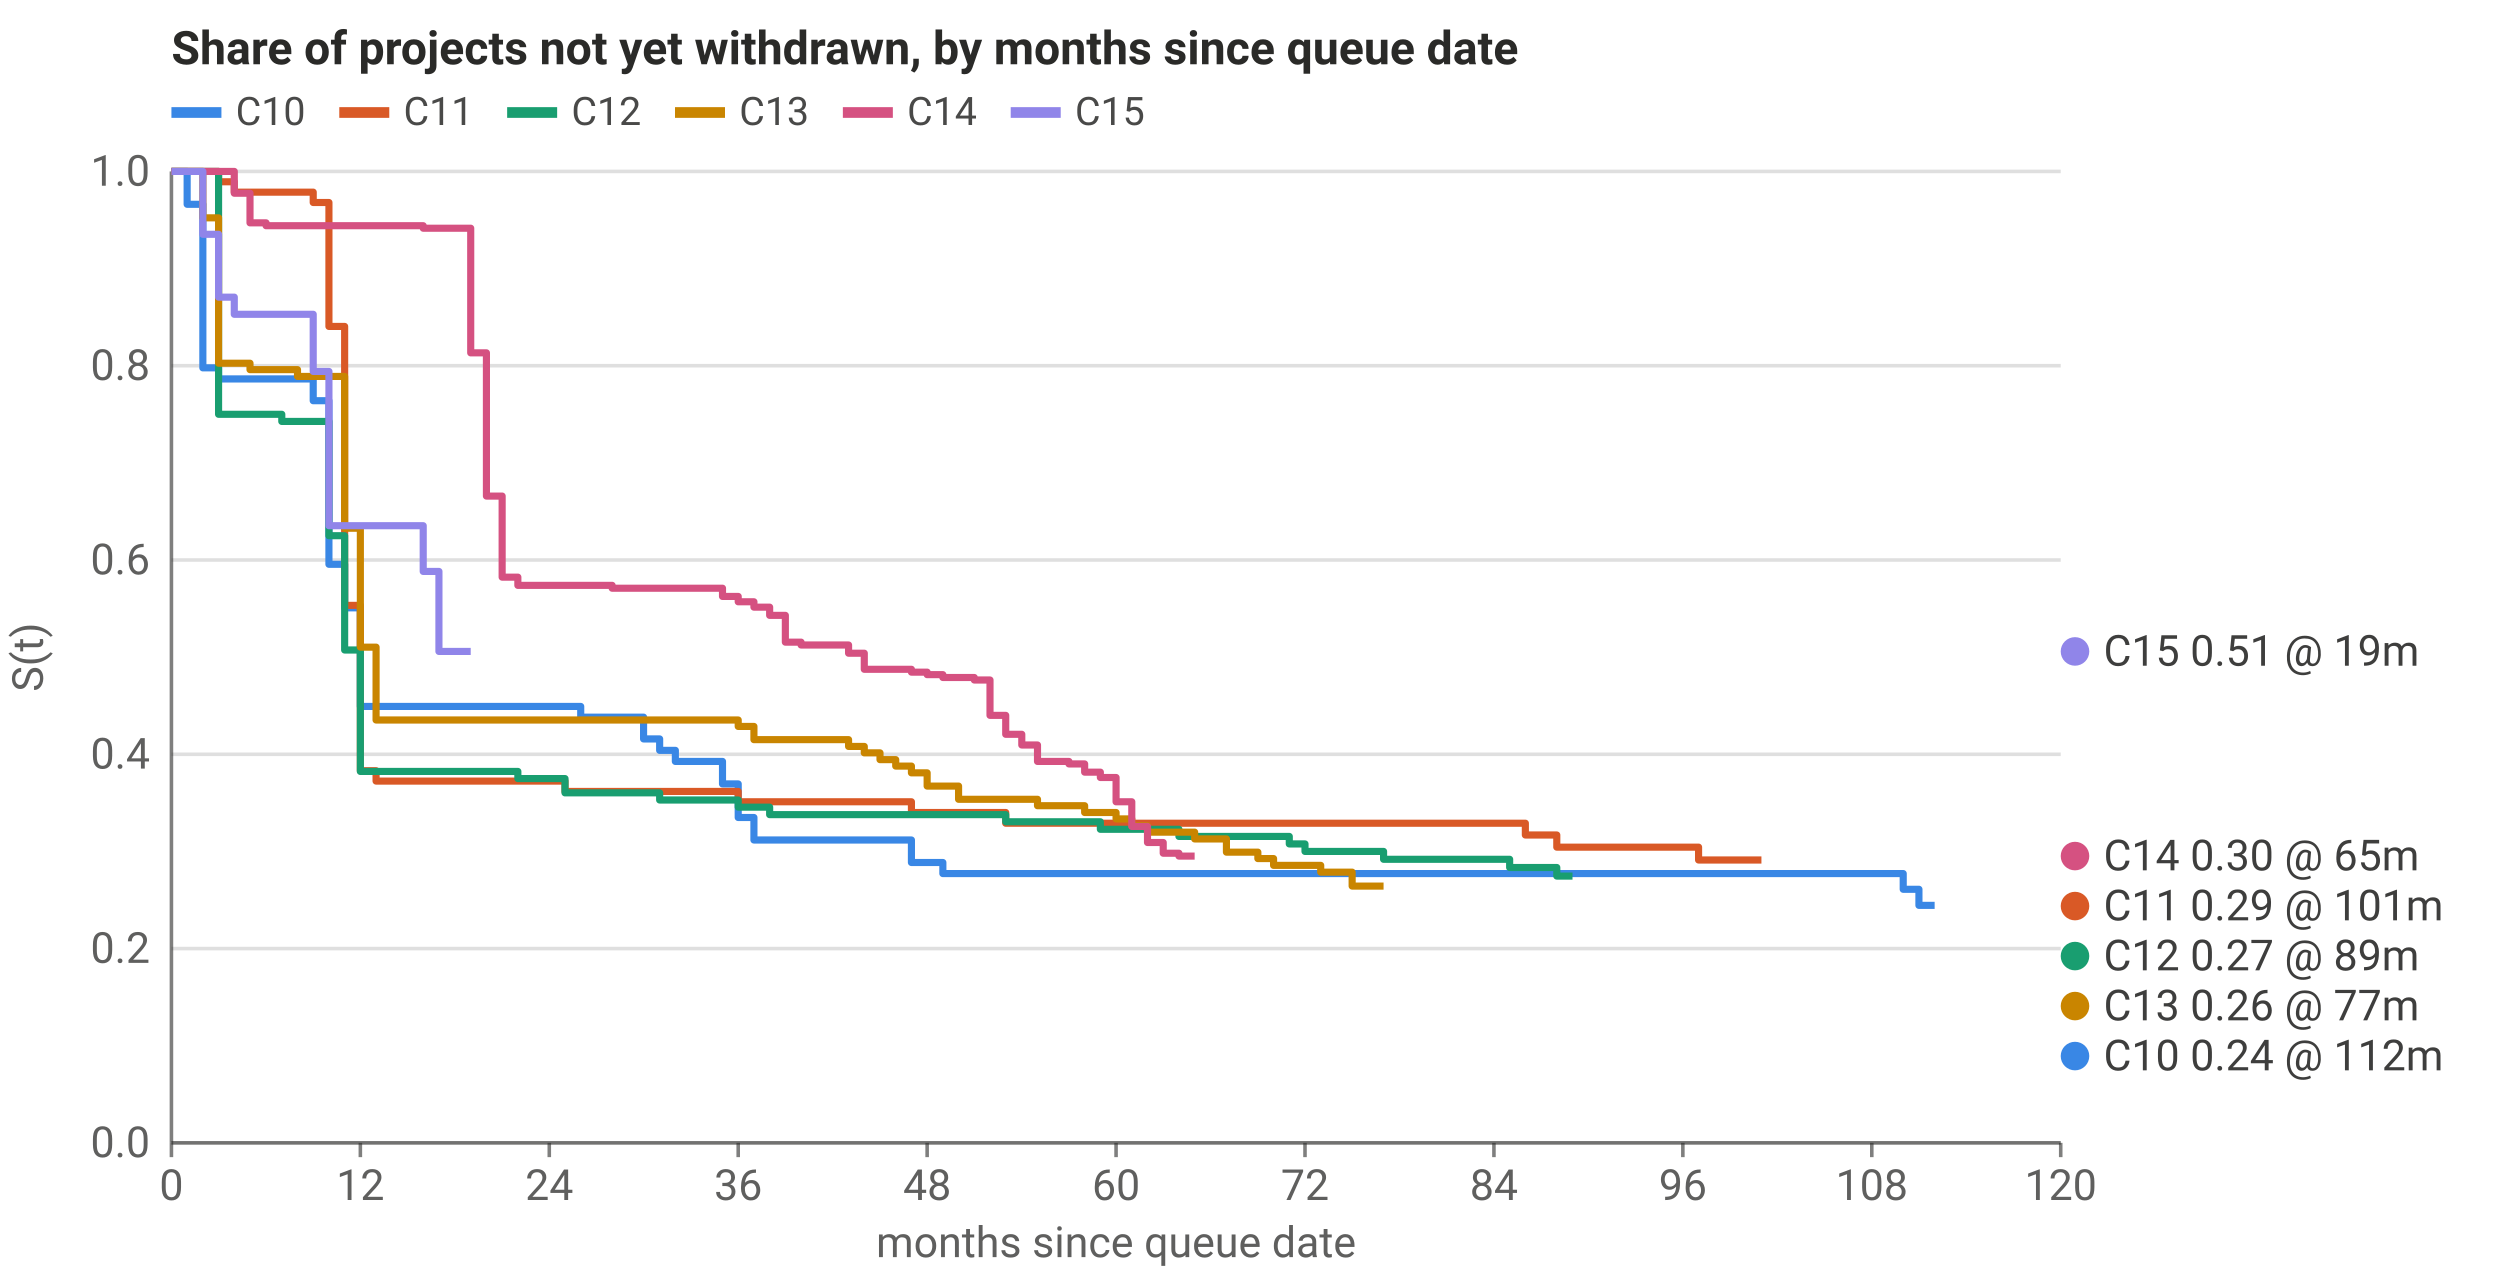
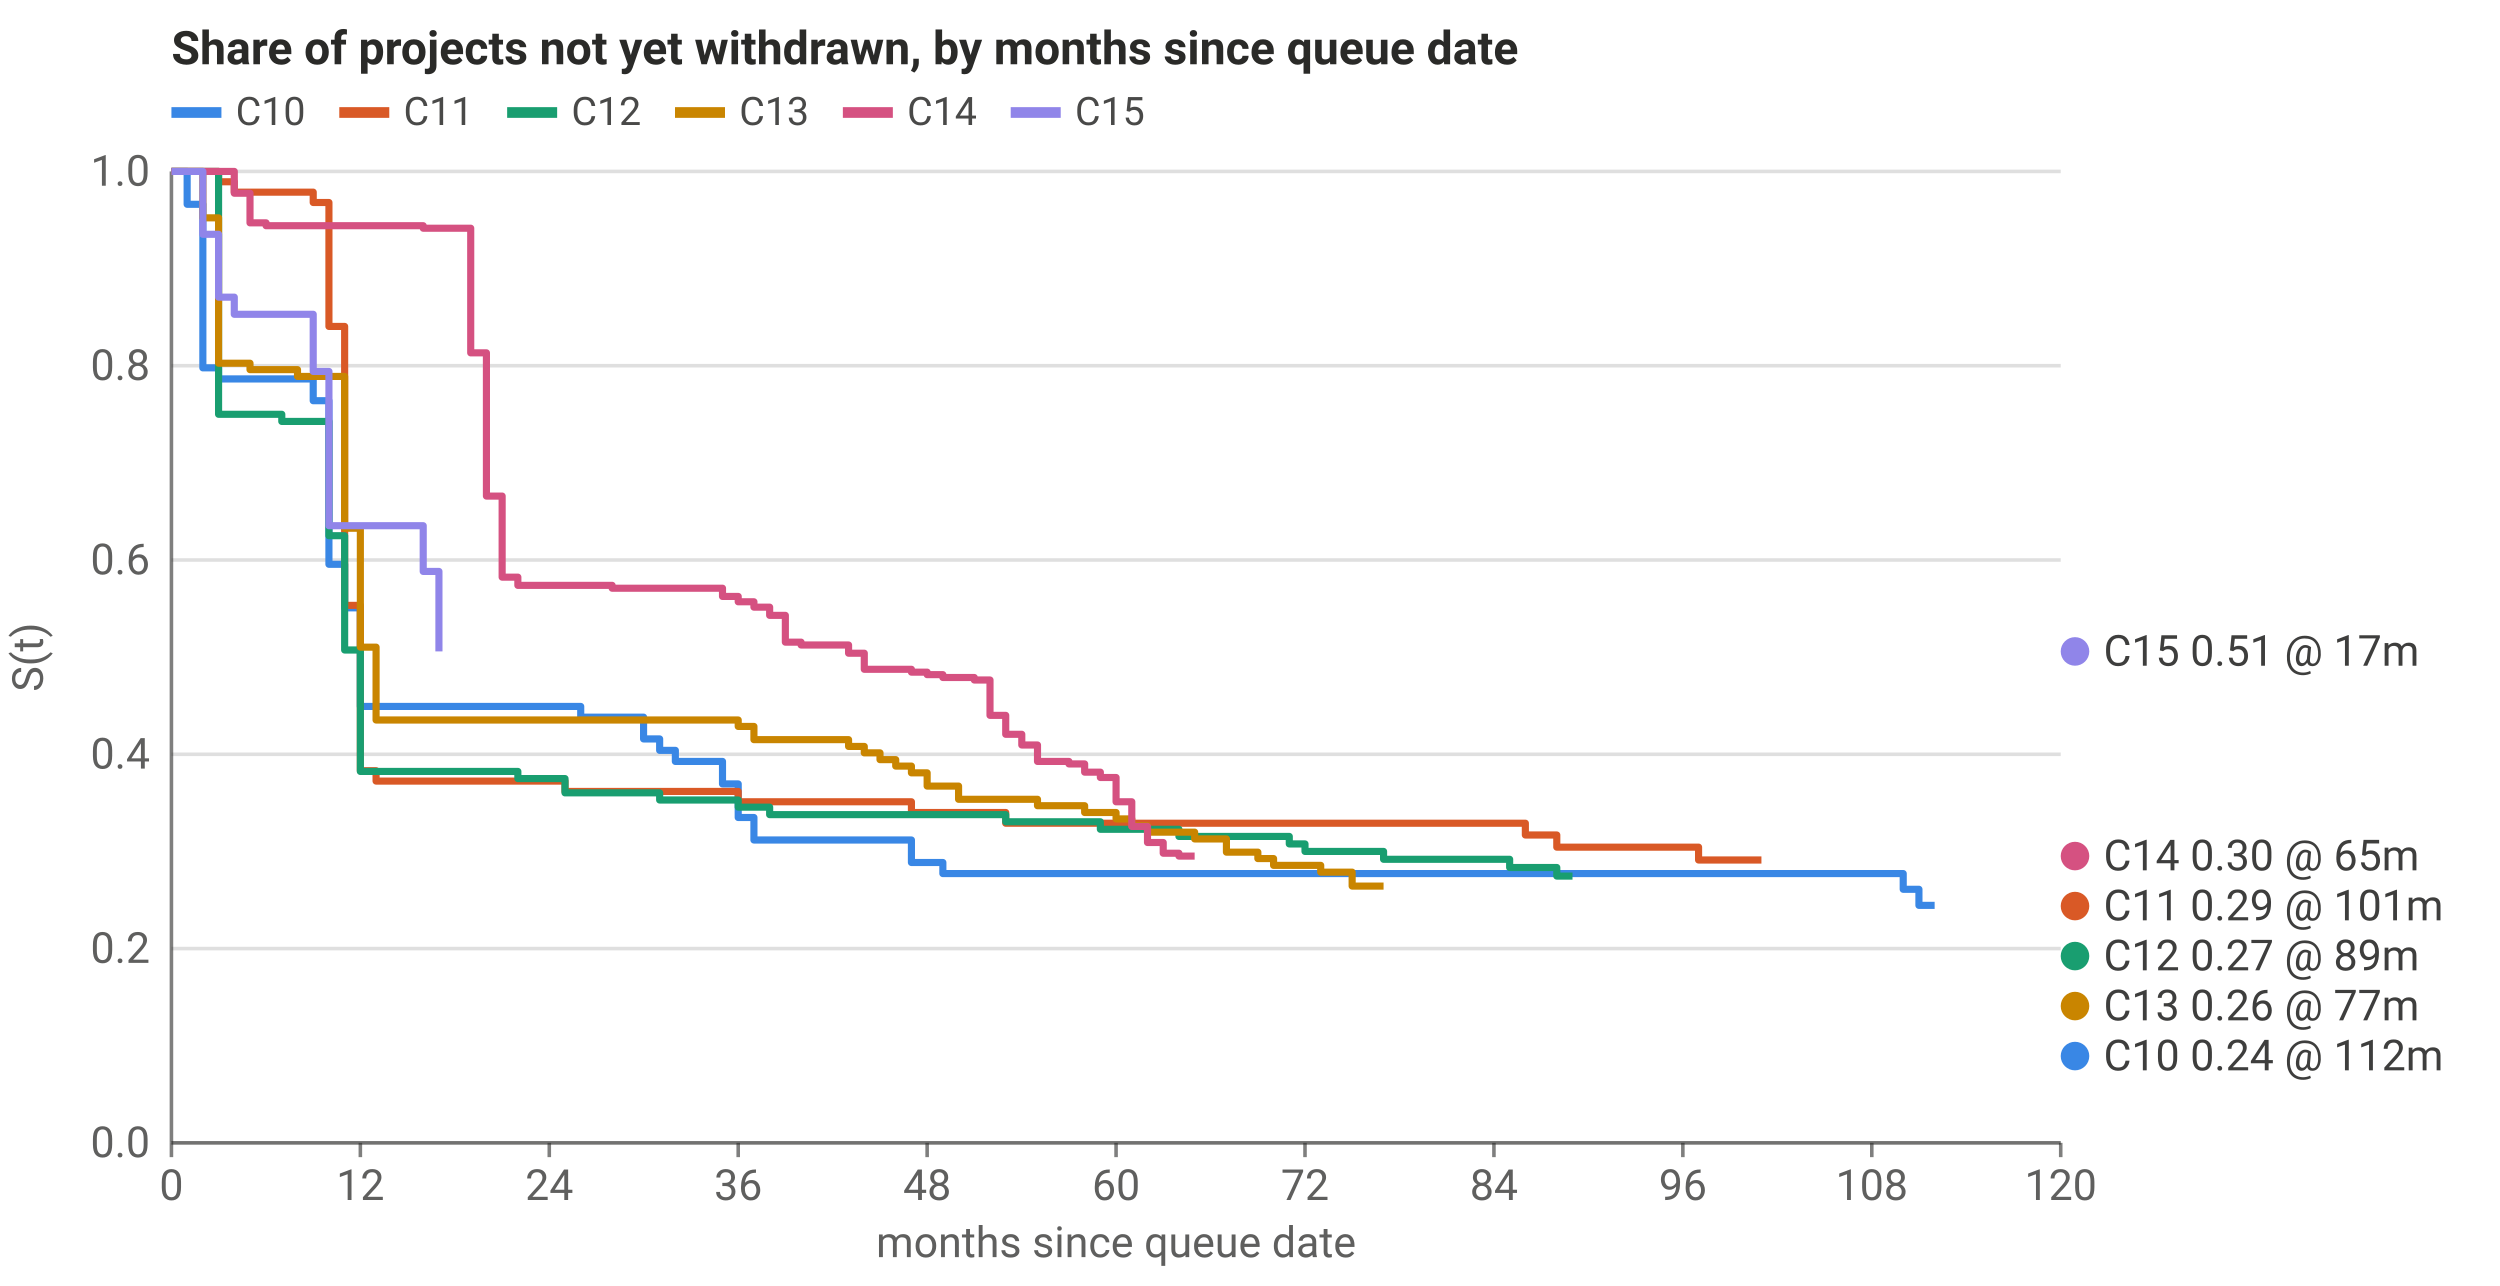
<svg xmlns="http://www.w3.org/2000/svg" viewBox="0 0 700 360" width="700" height="360" role="img" aria-label="Share of projects not yet withdrawn, by months since queue date" font-family="system-ui,-apple-system,Segoe UI,Roboto,sans-serif" font-size="12" fill="currentColor">
  <style>svg{color:#2a2a28}@media (prefers-color-scheme: dark){svg{color:#d8d8d2}}</style>
  <text x="48" y="18" font-size="13" font-weight="600">Share of projects not yet withdrawn, by months since queue date</text>
  <line x1="48" x2="577" y1="320.0" y2="320.0" stroke="currentColor" stroke-opacity="0.15" stroke-width="1" />
  <text x="42" y="324.0" text-anchor="end" fill-opacity="0.75">0.0</text>
  <line x1="48" x2="577" y1="265.6" y2="265.6" stroke="currentColor" stroke-opacity="0.15" stroke-width="1" />
  <text x="42" y="269.6" text-anchor="end" fill-opacity="0.75">0.2</text>
  <line x1="48" x2="577" y1="211.2" y2="211.2" stroke="currentColor" stroke-opacity="0.15" stroke-width="1" />
  <text x="42" y="215.2" text-anchor="end" fill-opacity="0.75">0.4</text>
  <line x1="48" x2="577" y1="156.8" y2="156.8" stroke="currentColor" stroke-opacity="0.15" stroke-width="1" />
  <text x="42" y="160.8" text-anchor="end" fill-opacity="0.75">0.6</text>
  <line x1="48" x2="577" y1="102.4" y2="102.4" stroke="currentColor" stroke-opacity="0.15" stroke-width="1" />
  <text x="42" y="106.4" text-anchor="end" fill-opacity="0.75">0.8</text>
  <line x1="48" x2="577" y1="48.0" y2="48.0" stroke="currentColor" stroke-opacity="0.15" stroke-width="1" />
  <text x="42" y="52.0" text-anchor="end" fill-opacity="0.75">1.0</text>
  <line x1="48.0" x2="48.0" y1="320" y2="324" stroke="currentColor" stroke-opacity="0.6" />
  <text x="48.0" y="336" text-anchor="middle" fill-opacity="0.75">0</text>
  <line x1="100.9" x2="100.9" y1="320" y2="324" stroke="currentColor" stroke-opacity="0.6" />
  <text x="100.9" y="336" text-anchor="middle" fill-opacity="0.75">12</text>
  <line x1="153.8" x2="153.8" y1="320" y2="324" stroke="currentColor" stroke-opacity="0.6" />
  <text x="153.8" y="336" text-anchor="middle" fill-opacity="0.75">24</text>
  <line x1="206.7" x2="206.7" y1="320" y2="324" stroke="currentColor" stroke-opacity="0.6" />
  <text x="206.7" y="336" text-anchor="middle" fill-opacity="0.75">36</text>
  <line x1="259.6" x2="259.6" y1="320" y2="324" stroke="currentColor" stroke-opacity="0.6" />
  <text x="259.6" y="336" text-anchor="middle" fill-opacity="0.75">48</text>
  <line x1="312.5" x2="312.5" y1="320" y2="324" stroke="currentColor" stroke-opacity="0.6" />
  <text x="312.5" y="336" text-anchor="middle" fill-opacity="0.75">60</text>
  <line x1="365.4" x2="365.4" y1="320" y2="324" stroke="currentColor" stroke-opacity="0.6" />
  <text x="365.4" y="336" text-anchor="middle" fill-opacity="0.75">72</text>
  <line x1="418.3" x2="418.3" y1="320" y2="324" stroke="currentColor" stroke-opacity="0.6" />
  <text x="418.3" y="336" text-anchor="middle" fill-opacity="0.75">84</text>
  <line x1="471.2" x2="471.2" y1="320" y2="324" stroke="currentColor" stroke-opacity="0.6" />
  <text x="471.2" y="336" text-anchor="middle" fill-opacity="0.75">96</text>
  <line x1="524.1" x2="524.1" y1="320" y2="324" stroke="currentColor" stroke-opacity="0.6" />
  <text x="524.1" y="336" text-anchor="middle" fill-opacity="0.75">108</text>
  <line x1="577.0" x2="577.0" y1="320" y2="324" stroke="currentColor" stroke-opacity="0.6" />
  <text x="577.0" y="336" text-anchor="middle" fill-opacity="0.75">120</text>
  <line x1="48" x2="577" y1="320" y2="320" stroke="currentColor" stroke-opacity="0.6" />
  <line x1="48" x2="48" y1="48" y2="320" stroke="currentColor" stroke-opacity="0.6" />
  <text x="312.5" y="352" text-anchor="middle" fill-opacity="0.75">months since queue date</text>
  <text transform="translate(12,184.0) rotate(-90)" text-anchor="middle" fill-opacity="0.75">S(t)</text>
  <polyline points="48.0,48.0 52.4,48.0 52.4,57.2 56.8,57.2 56.8,103.0 61.2,103.0 61.2,106.1 65.6,106.1 65.6,106.1 70.0,106.1 70.0,106.1 74.5,106.1 74.5,106.1 78.9,106.1 78.9,106.1 83.3,106.1 83.3,106.1 87.7,106.1 87.7,112.2 92.1,112.2 92.1,158.0 96.5,158.0 96.5,170.2 100.9,170.2 100.9,197.8 105.3,197.8 105.3,197.8 109.7,197.8 109.7,197.8 114.1,197.8 114.1,197.8 118.5,197.8 118.5,197.8 122.9,197.8 122.9,197.8 127.3,197.8 127.3,197.8 131.8,197.8 131.8,197.8 136.2,197.8 136.2,197.8 140.6,197.8 140.6,197.8 145.0,197.8 145.0,197.8 149.4,197.8 149.4,197.8 153.8,197.8 153.8,197.8 158.2,197.8 158.2,197.8 162.6,197.8 162.6,200.8 167.0,200.8 167.0,200.8 171.4,200.8 171.4,200.8 175.8,200.8 175.8,200.8 180.2,200.8 180.2,206.9 184.7,206.9 184.7,210.1 189.1,210.1 189.1,213.2 193.5,213.2 193.5,213.2 197.9,213.2 197.9,213.2 202.3,213.2 202.3,219.5 206.7,219.5 206.7,228.9 211.1,228.9 211.1,235.2 215.5,235.2 215.5,235.2 219.9,235.2 219.9,235.2 224.3,235.2 224.3,235.2 228.7,235.2 228.7,235.2 233.2,235.2 233.2,235.2 237.6,235.2 237.6,235.2 242.0,235.2 242.0,235.2 246.4,235.2 246.4,235.2 250.8,235.2 250.8,235.2 255.2,235.2 255.2,241.5 259.6,241.5 259.6,241.5 264.0,241.5 264.0,244.6 268.4,244.6 268.4,244.6 272.8,244.6 272.8,244.6 277.2,244.6 277.2,244.6 281.6,244.6 281.6,244.6 286.1,244.6 286.1,244.6 290.5,244.6 290.5,244.6 294.9,244.6 294.9,244.6 299.3,244.6 299.3,244.6 303.7,244.6 303.7,244.6 308.1,244.6 308.1,244.6 312.5,244.6 312.5,244.6 316.9,244.6 316.9,244.6 321.3,244.6 321.3,244.6 325.7,244.6 325.7,244.6 330.1,244.6 330.1,244.6 334.5,244.6 334.5,244.6 338.9,244.6 338.9,244.6 343.4,244.6 343.4,244.6 347.8,244.6 347.8,244.6 352.2,244.6 352.2,244.6 356.6,244.6 356.6,244.6 361.0,244.6 361.0,244.6 365.4,244.6 365.4,244.6 369.8,244.6 369.8,244.6 374.2,244.6 374.2,244.6 378.6,244.6 378.6,244.6 383.0,244.6 383.0,244.6 387.4,244.6 387.4,244.6 391.9,244.6 391.9,244.6 396.3,244.6 396.3,244.6 400.7,244.6 400.7,244.6 405.1,244.6 405.1,244.6 409.5,244.6 409.5,244.6 413.9,244.6 413.9,244.6 418.3,244.6 418.3,244.6 422.7,244.6 422.7,244.6 427.1,244.6 427.1,244.6 431.5,244.6 431.5,244.6 435.9,244.6 435.9,244.6 440.3,244.6 440.3,244.6 444.8,244.6 444.8,244.6 449.2,244.6 449.2,244.6 453.6,244.6 453.6,244.6 458.0,244.6 458.0,244.6 462.4,244.6 462.4,244.6 466.8,244.6 466.8,244.6 471.2,244.6 471.2,244.6 475.6,244.6 475.6,244.6 480.0,244.6 480.0,244.6 484.4,244.6 484.4,244.6 488.8,244.6 488.8,244.6 493.2,244.6 493.2,244.6 497.6,244.6 497.6,244.6 502.1,244.6 502.1,244.6 506.5,244.6 506.5,244.6 510.9,244.6 510.9,244.6 515.3,244.6 515.3,244.6 519.7,244.6 519.7,244.6 524.1,244.6 524.1,244.6 528.5,244.6 528.5,244.6 532.9,244.6 532.9,249.0 537.3,249.0 537.3,253.5 541.7,253.5 541.7,253.5" fill="none" stroke="#3987e5" stroke-width="2" stroke-linejoin="round" />
  <polyline points="48.0,48.0 52.4,48.0 52.4,48.0 56.8,48.0 56.8,48.0 61.2,48.0 61.2,50.9 65.6,50.9 65.6,53.8 70.0,53.8 70.0,53.8 74.5,53.8 74.5,53.8 78.9,53.8 78.9,53.8 83.3,53.8 83.3,53.8 87.7,53.8 87.7,56.7 92.1,56.7 92.1,91.4 96.5,91.4 96.5,169.5 100.9,169.5 100.9,215.8 105.3,215.8 105.3,218.7 109.7,218.7 109.7,218.7 114.1,218.7 114.1,218.7 118.5,218.7 118.5,218.7 122.9,218.7 122.9,218.7 127.3,218.7 127.3,218.7 131.8,218.7 131.8,218.7 136.2,218.7 136.2,218.7 140.6,218.7 140.6,218.7 145.0,218.7 145.0,218.7 149.4,218.7 149.4,218.7 153.8,218.7 153.8,218.7 158.2,218.7 158.2,221.6 162.6,221.6 162.6,221.6 167.0,221.6 167.0,221.6 171.4,221.6 171.4,221.6 175.8,221.6 175.8,221.6 180.2,221.6 180.2,221.6 184.7,221.6 184.7,221.6 189.1,221.6 189.1,221.6 193.5,221.6 193.5,221.6 197.9,221.6 197.9,221.6 202.3,221.6 202.3,221.6 206.7,221.6 206.7,224.5 211.1,224.5 211.1,224.5 215.5,224.5 215.5,224.5 219.9,224.5 219.9,224.5 224.3,224.5 224.3,224.5 228.7,224.5 228.7,224.5 233.2,224.5 233.2,224.5 237.6,224.5 237.6,224.5 242.0,224.5 242.0,224.5 246.4,224.5 246.4,224.5 250.8,224.5 250.8,224.5 255.2,224.5 255.2,227.5 259.6,227.5 259.6,227.5 264.0,227.5 264.0,227.5 268.4,227.5 268.4,227.5 272.8,227.5 272.8,227.5 277.2,227.5 277.2,227.5 281.6,227.5 281.6,230.5 286.1,230.5 286.1,230.5 290.5,230.5 290.5,230.5 294.9,230.5 294.9,230.5 299.3,230.5 299.3,230.5 303.7,230.5 303.7,230.5 308.1,230.5 308.1,230.5 312.5,230.5 312.5,230.5 316.9,230.5 316.9,230.5 321.3,230.5 321.3,230.5 325.7,230.5 325.7,230.5 330.1,230.5 330.1,230.5 334.5,230.5 334.5,230.5 338.9,230.5 338.9,230.5 343.4,230.5 343.4,230.5 347.8,230.5 347.8,230.5 352.2,230.5 352.2,230.5 356.6,230.5 356.6,230.5 361.0,230.5 361.0,230.5 365.4,230.5 365.4,230.5 369.8,230.5 369.8,230.5 374.2,230.5 374.2,230.5 378.6,230.5 378.6,230.5 383.0,230.5 383.0,230.5 387.4,230.5 387.4,230.5 391.9,230.5 391.9,230.5 396.3,230.5 396.3,230.5 400.7,230.5 400.7,230.5 405.1,230.5 405.1,230.5 409.5,230.5 409.5,230.5 413.9,230.5 413.9,230.5 418.3,230.5 418.3,230.5 422.7,230.5 422.7,230.5 427.1,230.5 427.1,233.8 431.5,233.8 431.5,233.8 435.9,233.8 435.9,237.2 440.3,237.2 440.3,237.2 444.8,237.2 444.8,237.2 449.2,237.2 449.2,237.2 453.6,237.2 453.6,237.2 458.0,237.2 458.0,237.2 462.4,237.2 462.4,237.2 466.8,237.2 466.8,237.2 471.2,237.2 471.2,237.2 475.6,237.2 475.6,240.8 480.0,240.8 480.0,240.8 484.4,240.8 484.4,240.8 488.8,240.8 488.8,240.8 493.2,240.8 493.2,240.8" fill="none" stroke="#d95926" stroke-width="2" stroke-linejoin="round" />
  <polyline points="48.0,48.0 52.4,48.0 52.4,48.0 56.8,48.0 56.8,48.0 61.2,48.0 61.2,116.0 65.6,116.0 65.6,116.0 70.0,116.0 70.0,116.0 74.5,116.0 74.5,116.0 78.9,116.0 78.9,118.0 83.3,118.0 83.3,118.0 87.7,118.0 87.7,118.0 92.1,118.0 92.1,150.0 96.5,150.0 96.5,182.0 100.9,182.0 100.9,216.0 105.3,216.0 105.3,216.0 109.7,216.0 109.7,216.0 114.1,216.0 114.1,216.0 118.5,216.0 118.5,216.0 122.9,216.0 122.9,216.0 127.3,216.0 127.3,216.0 131.8,216.0 131.8,216.0 136.2,216.0 136.2,216.0 140.6,216.0 140.6,216.0 145.0,216.0 145.0,218.0 149.4,218.0 149.4,218.0 153.8,218.0 153.8,218.0 158.2,218.0 158.2,222.0 162.6,222.0 162.6,222.0 167.0,222.0 167.0,222.0 171.4,222.0 171.4,222.0 175.8,222.0 175.8,222.0 180.2,222.0 180.2,222.0 184.7,222.0 184.7,224.0 189.1,224.0 189.1,224.0 193.5,224.0 193.5,224.0 197.9,224.0 197.9,224.0 202.3,224.0 202.3,224.0 206.7,224.0 206.7,226.0 211.1,226.0 211.1,226.0 215.5,226.0 215.5,228.1 219.9,228.1 219.9,228.1 224.3,228.1 224.3,228.1 228.7,228.1 228.7,228.1 233.2,228.1 233.2,228.1 237.6,228.1 237.6,228.1 242.0,228.1 242.0,228.1 246.4,228.1 246.4,228.1 250.8,228.1 250.8,228.1 255.2,228.1 255.2,228.1 259.6,228.1 259.6,228.1 264.0,228.1 264.0,228.1 268.4,228.1 268.4,228.1 272.8,228.1 272.8,228.1 277.2,228.1 277.2,228.1 281.6,228.1 281.6,230.1 286.1,230.1 286.1,230.1 290.5,230.1 290.5,230.1 294.9,230.1 294.9,230.1 299.3,230.1 299.3,230.1 303.7,230.1 303.7,230.1 308.1,230.1 308.1,232.2 312.5,232.2 312.5,232.2 316.9,232.2 316.9,232.2 321.3,232.2 321.3,232.2 325.7,232.2 325.7,232.2 330.1,232.2 330.1,234.2 334.5,234.2 334.5,234.2 338.9,234.2 338.9,234.2 343.4,234.2 343.4,234.2 347.8,234.2 347.8,234.2 352.2,234.2 352.2,234.2 356.6,234.2 356.6,234.2 361.0,234.2 361.0,236.3 365.4,236.3 365.4,238.4 369.8,238.4 369.8,238.4 374.2,238.4 374.2,238.4 378.6,238.4 378.6,238.4 383.0,238.4 383.0,238.4 387.4,238.4 387.4,240.6 391.9,240.6 391.9,240.6 396.3,240.6 396.3,240.6 400.7,240.6 400.7,240.6 405.1,240.6 405.1,240.6 409.5,240.6 409.5,240.6 413.9,240.6 413.9,240.6 418.3,240.6 418.3,240.6 422.7,240.6 422.7,242.9 427.1,242.9 427.1,242.9 431.5,242.9 431.5,242.9 435.9,242.9 435.9,245.3 440.3,245.3 440.3,245.3" fill="none" stroke="#199e70" stroke-width="2" stroke-linejoin="round" />
  <polyline points="48.0,48.0 52.4,48.0 52.4,48.0 56.8,48.0 56.8,61.0 61.2,61.0 61.2,101.7 65.6,101.7 65.6,101.7 70.0,101.7 70.0,103.5 74.5,103.5 74.5,103.5 78.9,103.5 78.9,103.5 83.3,103.5 83.3,105.4 87.7,105.4 87.7,105.4 92.1,105.4 92.1,105.4 96.5,105.4 96.5,147.9 100.9,147.9 100.9,181.2 105.3,181.2 105.3,201.6 109.7,201.6 109.7,201.6 114.1,201.6 114.1,201.6 118.5,201.6 118.5,201.6 122.9,201.6 122.9,201.6 127.3,201.6 127.3,201.6 131.8,201.6 131.8,201.6 136.2,201.6 136.2,201.6 140.6,201.6 140.6,201.6 145.0,201.6 145.0,201.6 149.4,201.6 149.4,201.6 153.8,201.6 153.8,201.6 158.2,201.6 158.2,201.6 162.6,201.6 162.6,201.6 167.0,201.6 167.0,201.6 171.4,201.6 171.4,201.6 175.8,201.6 175.8,201.6 180.2,201.6 180.2,201.6 184.7,201.6 184.7,201.6 189.1,201.6 189.1,201.6 193.5,201.6 193.5,201.6 197.9,201.6 197.9,201.6 202.3,201.6 202.3,201.6 206.7,201.6 206.7,203.4 211.1,203.4 211.1,207.1 215.5,207.1 215.5,207.1 219.9,207.1 219.9,207.1 224.3,207.1 224.3,207.1 228.7,207.1 228.7,207.1 233.2,207.1 233.2,207.1 237.6,207.1 237.6,209.0 242.0,209.0 242.0,210.8 246.4,210.8 246.4,212.7 250.8,212.7 250.8,214.5 255.2,214.5 255.2,216.4 259.6,216.4 259.6,220.1 264.0,220.1 264.0,220.1 268.4,220.1 268.4,223.8 272.8,223.8 272.8,223.8 277.2,223.8 277.2,223.8 281.6,223.8 281.6,223.8 286.1,223.8 286.1,223.8 290.5,223.8 290.5,225.6 294.9,225.6 294.9,225.6 299.3,225.6 299.3,225.6 303.7,225.6 303.7,227.5 308.1,227.5 308.1,227.5 312.5,227.5 312.5,229.3 316.9,229.3 316.9,231.2 321.3,231.2 321.3,233.0 325.7,233.0 325.7,233.0 330.1,233.0 330.1,233.0 334.5,233.0 334.5,234.9 338.9,234.9 338.9,234.9 343.4,234.9 343.4,238.6 347.8,238.6 347.8,238.6 352.2,238.6 352.2,240.4 356.6,240.4 356.6,242.3 361.0,242.3 361.0,242.3 365.4,242.3 365.4,242.3 369.8,242.3 369.8,244.2 374.2,244.2 374.2,244.2 378.6,244.2 378.6,248.1 383.0,248.1 383.0,248.1 387.4,248.1 387.4,248.1" fill="none" stroke="#c98500" stroke-width="2" stroke-linejoin="round" />
  <polyline points="48.0,48.0 52.4,48.0 52.4,48.0 56.8,48.0 56.8,48.0 61.2,48.0 61.2,48.0 65.6,48.0 65.6,54.1 70.0,54.1 70.0,62.4 74.5,62.4 74.5,63.2 78.9,63.2 78.9,63.2 83.3,63.2 83.3,63.2 87.7,63.2 87.7,63.2 92.1,63.2 92.1,63.2 96.5,63.2 96.5,63.2 100.9,63.2 100.9,63.2 105.3,63.2 105.3,63.2 109.7,63.2 109.7,63.2 114.1,63.2 114.1,63.2 118.5,63.2 118.5,63.9 122.9,63.9 122.9,63.9 127.3,63.9 127.3,63.9 131.8,63.9 131.8,98.8 136.2,98.8 136.2,138.9 140.6,138.9 140.6,161.6 145.0,161.6 145.0,163.9 149.4,163.9 149.4,163.9 153.8,163.9 153.8,163.9 158.2,163.9 158.2,163.9 162.6,163.9 162.6,163.9 167.0,163.9 167.0,163.9 171.4,163.9 171.4,164.7 175.8,164.7 175.8,164.7 180.2,164.7 180.2,164.7 184.7,164.7 184.7,164.7 189.1,164.7 189.1,164.7 193.5,164.7 193.5,164.7 197.9,164.7 197.9,164.7 202.3,164.7 202.3,167.0 206.7,167.0 206.7,168.5 211.1,168.5 211.1,170.0 215.5,170.0 215.5,172.3 219.9,172.3 219.9,179.8 224.3,179.8 224.3,180.6 228.7,180.6 228.7,180.6 233.2,180.6 233.2,180.6 237.6,180.6 237.6,182.9 242.0,182.9 242.0,187.4 246.4,187.4 246.4,187.4 250.8,187.4 250.8,187.4 255.2,187.4 255.2,188.2 259.6,188.2 259.6,188.9 264.0,188.9 264.0,189.7 268.4,189.7 268.4,189.7 272.8,189.7 272.8,190.4 277.2,190.4 277.2,200.3 281.6,200.3 281.6,205.6 286.1,205.6 286.1,208.6 290.5,208.6 290.5,213.2 294.9,213.2 294.9,213.2 299.3,213.2 299.3,213.9 303.7,213.9 303.7,216.2 308.1,216.2 308.1,217.7 312.5,217.7 312.5,224.5 316.9,224.5 316.9,231.4 321.3,231.4 321.3,235.9 325.7,235.9 325.7,238.9 330.1,238.9 330.1,239.7 334.5,239.7 334.5,239.7" fill="none" stroke="#d55181" stroke-width="2" stroke-linejoin="round" />
-   <polyline points="48.0,48.0 52.4,48.0 52.4,48.0 56.8,48.0 56.8,65.6 61.2,65.6 61.2,83.2 65.6,83.2 65.6,88.0 70.0,88.0 70.0,88.0 74.5,88.0 74.5,88.0 78.9,88.0 78.9,88.0 83.3,88.0 83.3,88.0 87.7,88.0 87.7,104.0 92.1,104.0 92.1,147.2 96.5,147.2 96.5,147.2 100.9,147.2 100.9,147.2 105.3,147.2 105.3,147.2 109.7,147.2 109.7,147.2 114.1,147.2 114.1,147.2 118.5,147.2 118.5,160.0 122.9,160.0 122.9,182.4 127.3,182.4 127.3,182.4 131.8,182.4 131.8,182.4" fill="none" stroke="#9085e9" stroke-width="2" stroke-linejoin="round" />
+   <polyline points="48.0,48.0 52.4,48.0 52.4,48.0 56.8,48.0 56.8,65.6 61.2,65.6 61.2,83.2 65.6,83.2 65.6,88.0 70.0,88.0 70.0,88.0 74.5,88.0 74.5,88.0 78.9,88.0 78.9,88.0 83.3,88.0 83.3,88.0 87.7,88.0 87.7,104.0 92.1,104.0 92.1,147.2 96.5,147.2 96.5,147.2 100.9,147.2 100.9,147.2 105.3,147.2 105.3,147.2 109.7,147.2 109.7,147.2 114.1,147.2 114.1,147.2 118.5,147.2 118.5,160.0 122.9,160.0 122.9,182.4" fill="none" stroke="#9085e9" stroke-width="2" stroke-linejoin="round" />
  <circle cx="581" cy="182.4" r="4" fill="#9085e9" />
-   <text x="589" y="186.4" fill-opacity="0.9">C15 0.51 @ 19m</text>
+   <text x="589" y="186.4" fill-opacity="0.9">C15 0.51 @ 17m</text>
  <circle cx="581" cy="239.7" r="4" fill="#d55181" />
  <text x="589" y="243.7" fill-opacity="0.9">C14 0.30 @ 65m</text>
  <circle cx="581" cy="253.7" r="4" fill="#d95926" />
  <text x="589" y="257.7" fill-opacity="0.9">C11 0.29 @ 101m</text>
  <circle cx="581" cy="267.7" r="4" fill="#199e70" />
  <text x="589" y="271.7" fill-opacity="0.9">C12 0.27 @ 89m</text>
  <circle cx="581" cy="281.7" r="4" fill="#c98500" />
  <text x="589" y="285.7" fill-opacity="0.9">C13 0.26 @ 77m</text>
  <circle cx="581" cy="295.7" r="4" fill="#3987e5" />
  <text x="589" y="299.7" fill-opacity="0.9">C10 0.24 @ 112m</text>
  <rect x="48" y="30" width="14" height="3" fill="#3987e5" />
  <text x="66" y="35" font-size="11" fill-opacity="0.85">C10</text>
  <rect x="95" y="30" width="14" height="3" fill="#d95926" />
  <text x="113" y="35" font-size="11" fill-opacity="0.85">C11</text>
  <rect x="142" y="30" width="14" height="3" fill="#199e70" />
  <text x="160" y="35" font-size="11" fill-opacity="0.85">C12</text>
  <rect x="189" y="30" width="14" height="3" fill="#c98500" />
  <text x="207" y="35" font-size="11" fill-opacity="0.85">C13</text>
  <rect x="236" y="30" width="14" height="3" fill="#d55181" />
  <text x="254" y="35" font-size="11" fill-opacity="0.85">C14</text>
  <rect x="283" y="30" width="14" height="3" fill="#9085e9" />
  <text x="301" y="35" font-size="11" fill-opacity="0.85">C15</text>
</svg>
